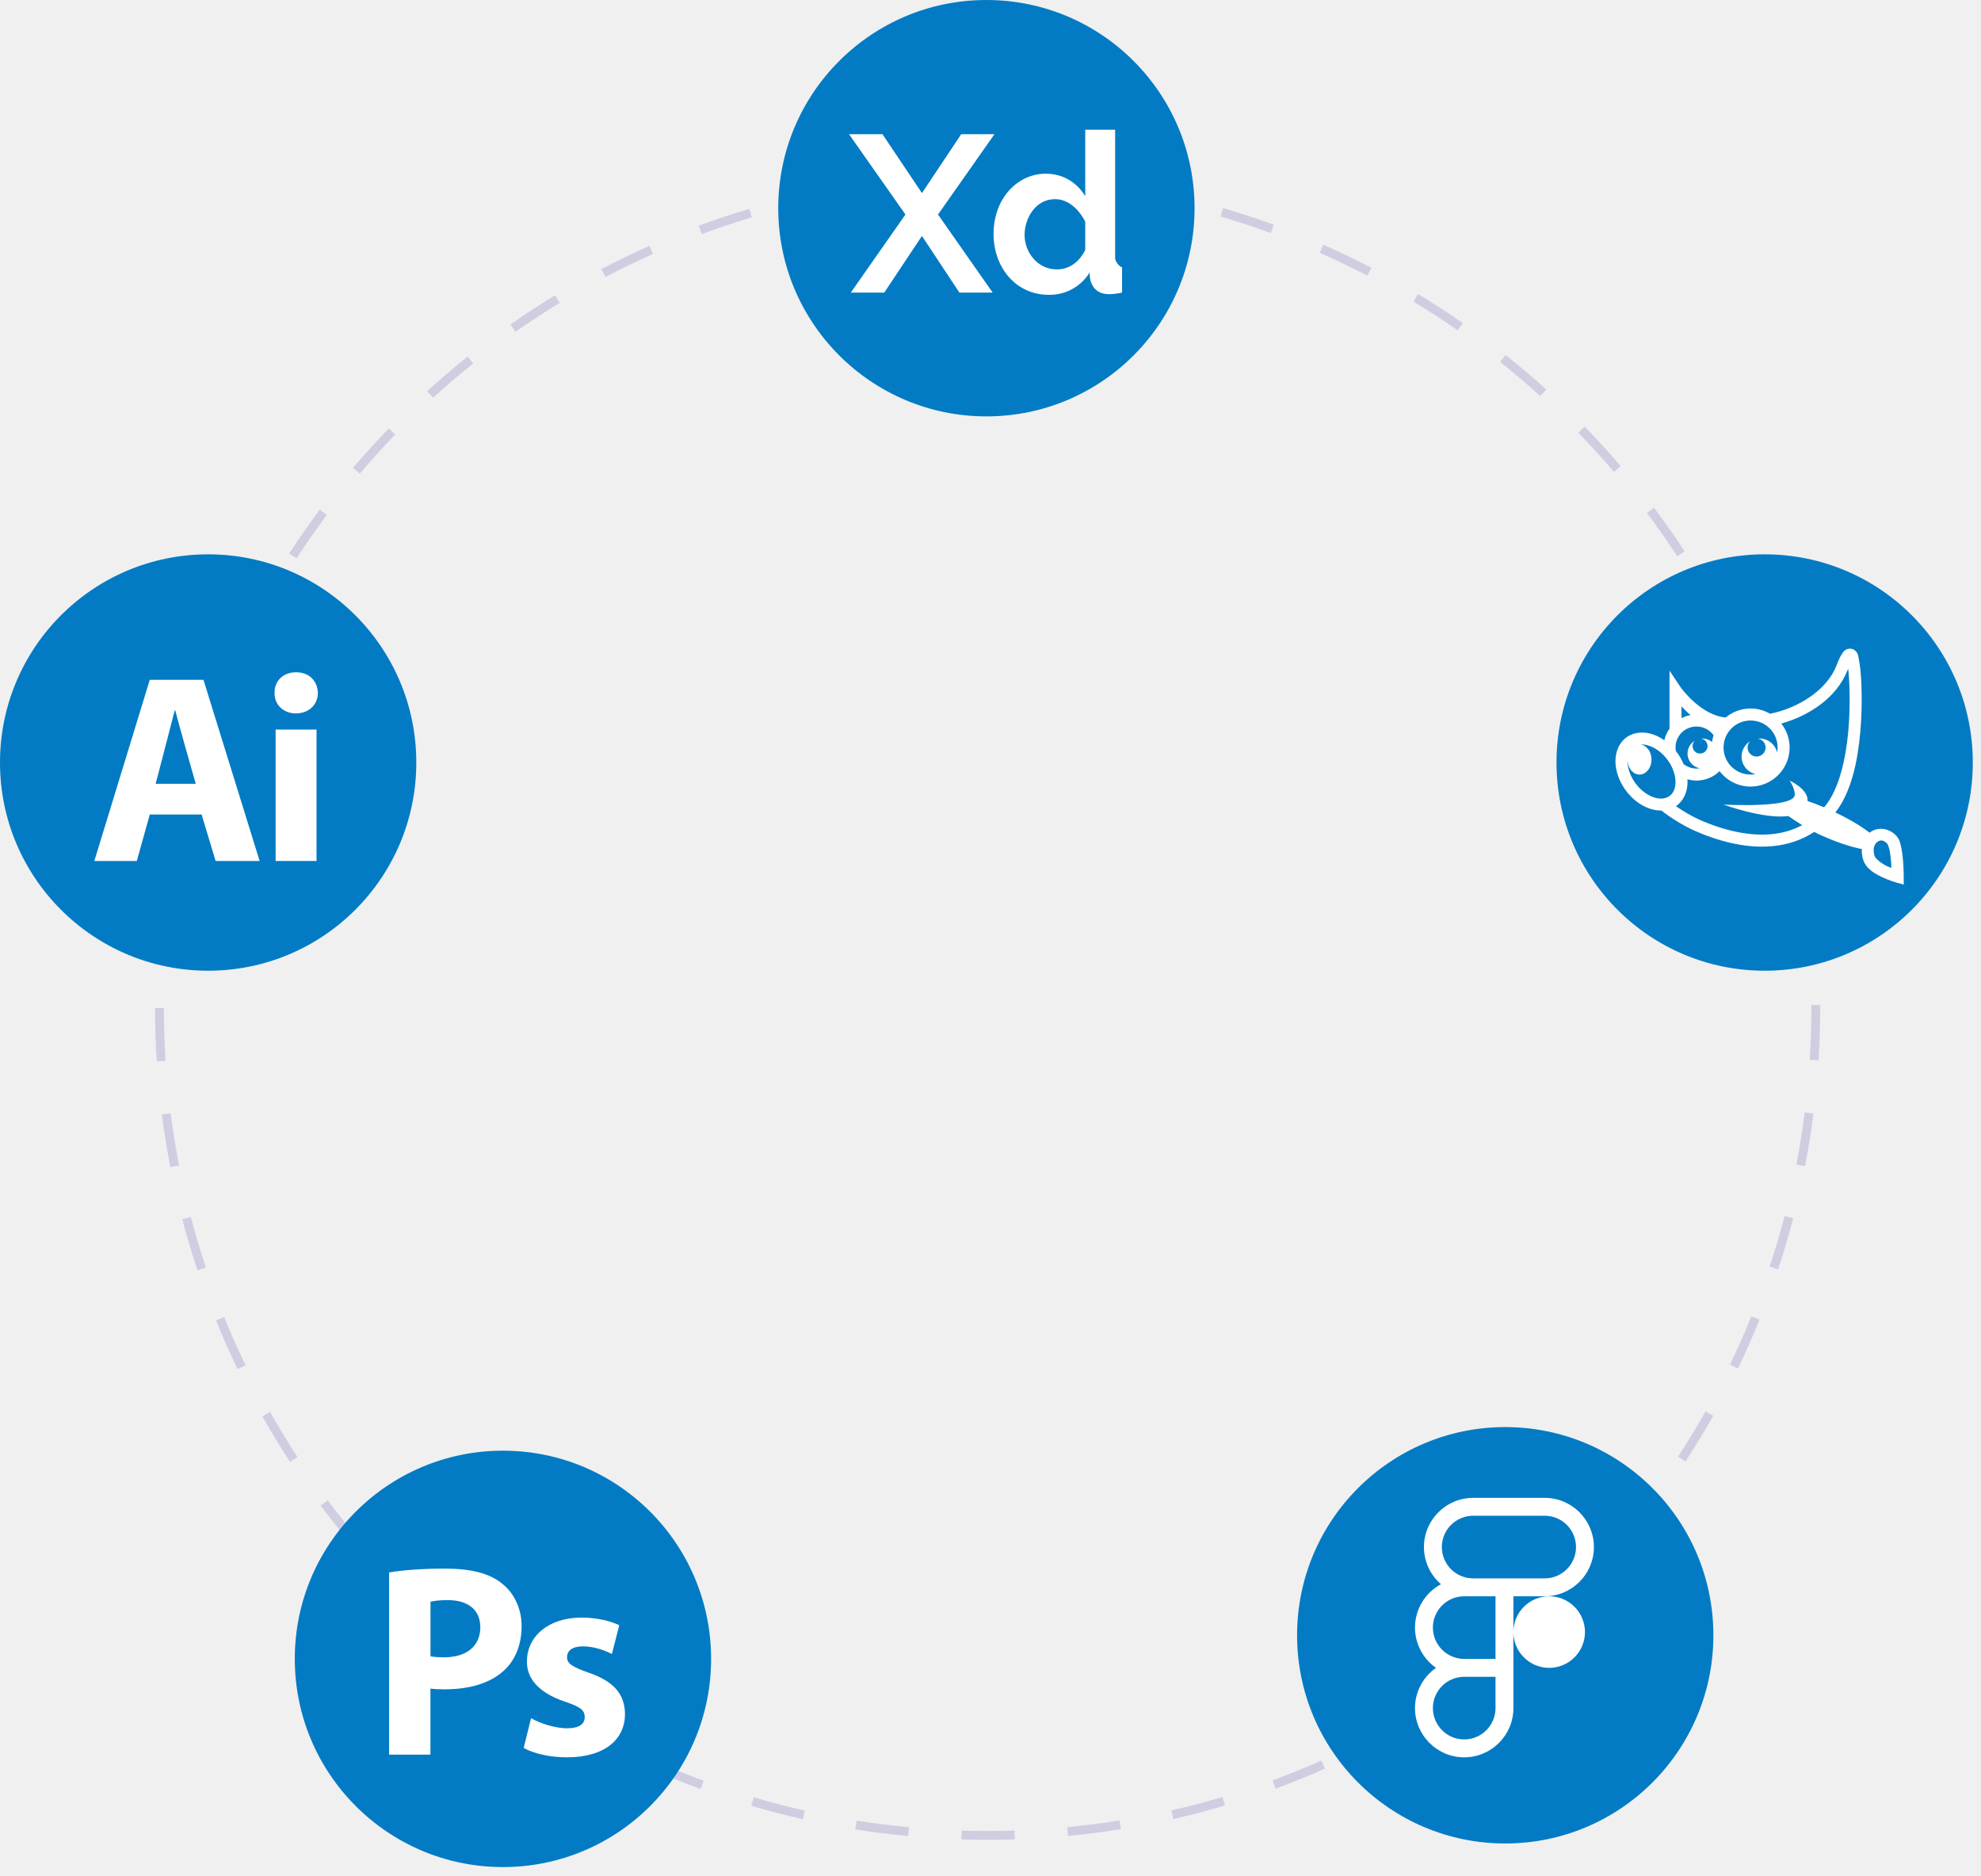
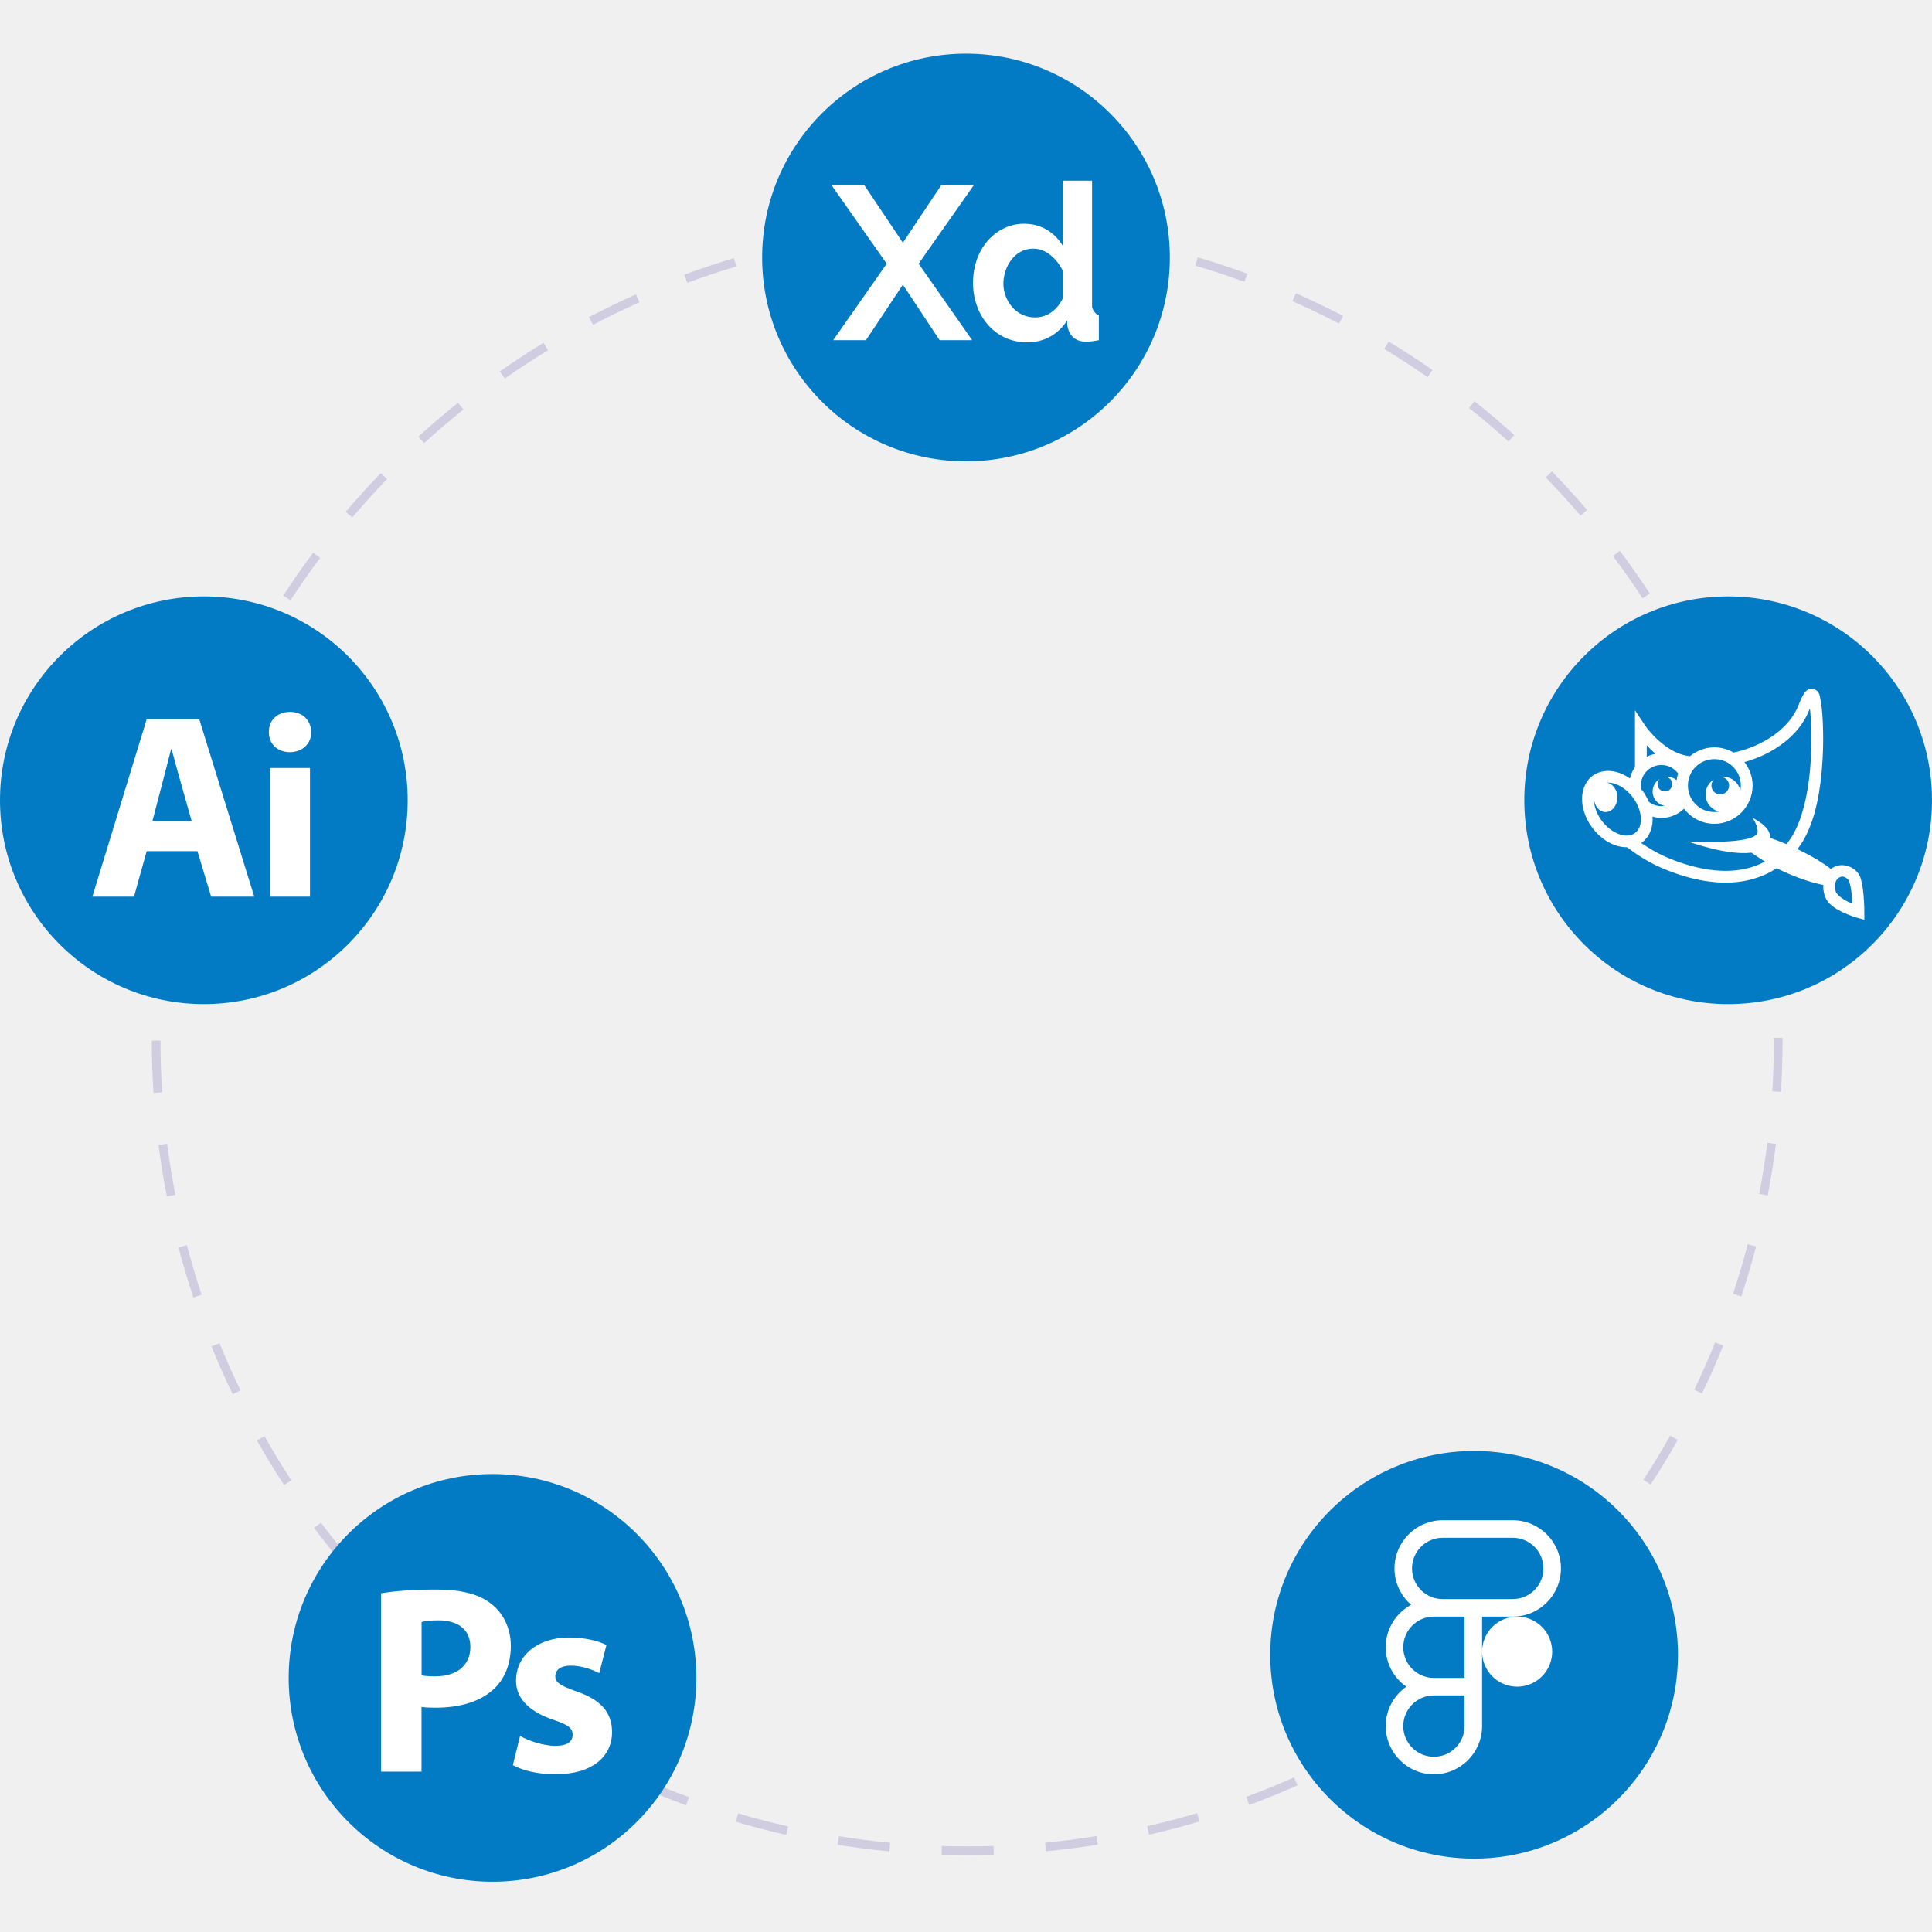
- <svg xmlns="http://www.w3.org/2000/svg" width="168" height="159" viewBox="0 0 168 159" fill="none">
-   <path d="M83.787 155.995C83.038 155.989 82.28 155.984 81.535 155.961L81.558 155.21C82.295 155.233 83.049 155.243 83.788 155.244C84.53 155.244 85.286 155.232 86.036 155.208L86.061 155.958C85.302 155.983 84.537 155.995 83.787 155.995ZM77.02 155.678C75.524 155.536 74.014 155.345 72.531 155.108L72.65 154.366C74.117 154.6 75.611 154.79 77.091 154.931L77.02 155.678ZM90.576 155.67L90.504 154.922C91.983 154.781 93.477 154.589 94.944 154.353L95.064 155.094C93.581 155.333 92.07 155.527 90.575 155.67H90.576ZM68.088 154.251C66.624 153.919 65.151 153.535 63.71 153.109L63.923 152.388C65.348 152.81 66.806 153.19 68.254 153.518L68.088 154.251ZM99.505 154.232L99.338 153.5C100.79 153.169 102.247 152.787 103.669 152.365L103.883 153.085C102.446 153.512 100.973 153.898 99.505 154.232H99.505ZM59.413 151.687C58.001 151.168 56.587 150.597 55.212 149.988L55.516 149.301C56.876 149.903 58.274 150.469 59.672 150.982L59.413 151.687ZM108.177 151.658L107.917 150.953C109.306 150.441 110.7 149.876 112.059 149.273L112.364 149.959C110.99 150.569 109.581 151.141 108.177 151.658H108.177ZM51.13 148.022C49.8 147.328 48.473 146.58 47.184 145.799L47.574 145.156C48.849 145.93 50.162 146.669 51.478 147.356L51.13 148.022ZM116.434 147.995L116.087 147.329C117.399 146.643 118.709 145.903 119.981 145.13L120.371 145.772C119.086 146.553 117.761 147.301 116.434 147.995H116.434ZM43.39 143.327C42.158 142.468 40.938 141.556 39.762 140.619L40.23 140.031C41.394 140.959 42.601 141.861 43.819 142.711L43.39 143.327ZM124.159 143.301L123.729 142.685C124.947 141.834 126.153 140.932 127.313 140.005L127.782 140.592C126.609 141.529 125.39 142.44 124.159 143.301ZM36.315 137.684C35.201 136.674 34.107 135.615 33.062 134.538L33.601 134.015C34.635 135.081 35.718 136.128 36.82 137.128L36.315 137.684ZM131.226 137.658L130.72 137.102C131.819 136.104 132.901 135.056 133.937 133.988L134.476 134.51C133.43 135.59 132.336 136.649 131.226 137.658ZM30.017 131.191C29.042 130.048 28.092 128.86 27.192 127.658L27.793 127.208C28.684 128.397 29.624 129.573 30.588 130.703L30.017 131.191ZM137.52 131.16L136.949 130.673C137.913 129.541 138.854 128.364 139.744 127.173L140.345 127.623C139.446 128.826 138.495 130.016 137.52 131.16V131.16ZM24.599 123.952C23.777 122.694 22.986 121.394 22.248 120.089L22.902 119.72C23.632 121.01 24.415 122.296 25.228 123.541L24.599 123.952ZM142.94 123.911L142.31 123.501C143.124 122.254 143.906 120.966 144.636 119.672L145.291 120.041C144.553 121.349 143.762 122.651 142.94 123.911ZM20.151 116.085C19.497 114.733 18.879 113.343 18.315 111.955L19.011 111.672C19.569 113.046 20.18 114.42 20.827 115.758L20.151 116.085ZM147.389 116.026L146.713 115.7C147.359 114.36 147.97 112.982 148.529 111.602L149.225 111.884C148.66 113.279 148.043 114.672 147.389 116.026ZM16.747 107.71C16.272 106.283 15.838 104.824 15.457 103.372L16.184 103.181C16.561 104.617 16.99 106.061 17.46 107.472L16.747 107.71ZM150.79 107.63L150.077 107.394C150.544 105.985 150.972 104.54 151.348 103.101L152.075 103.291C151.695 104.746 151.263 106.206 150.79 107.63ZM14.449 98.961C14.162 97.487 13.919 95.985 13.727 94.494L14.472 94.398C14.662 95.873 14.903 97.359 15.187 98.817L14.449 98.961ZM153.078 98.879L152.341 98.736C152.622 97.279 152.861 95.791 153.049 94.316L153.795 94.411C153.604 95.903 153.363 97.406 153.078 98.879V98.879ZM13.293 89.991C13.197 88.494 13.147 86.972 13.146 85.468L13.897 85.467C13.898 86.956 13.947 88.461 14.043 89.943L13.293 89.991ZM154.224 89.907L153.474 89.859C153.567 88.379 153.615 86.874 153.615 85.385L153.614 85.22H154.366L154.366 85.382C154.366 86.889 154.318 88.411 154.224 89.907ZM14.032 80.992L13.283 80.946C13.376 79.446 13.518 77.93 13.706 76.441L14.452 76.535C14.265 78.009 14.124 79.508 14.032 80.992ZM153.464 80.746C153.366 79.261 153.22 77.762 153.029 76.291L153.773 76.194C153.967 77.681 154.115 79.196 154.213 80.697L153.464 80.746ZM15.155 72.115L14.418 71.973C14.701 70.499 15.037 69.014 15.415 67.559L16.142 67.748C15.768 69.187 15.435 70.656 15.155 72.115ZM152.309 71.873C152.023 70.413 151.685 68.945 151.307 67.509L152.033 67.318C152.416 68.769 152.757 70.253 153.046 71.728L152.309 71.873ZM17.408 63.454L16.695 63.219C17.166 61.791 17.691 60.36 18.255 58.963L18.951 59.244C18.394 60.626 17.875 62.042 17.408 63.454ZM150.026 63.22C149.554 61.81 149.031 60.398 148.47 59.022L149.165 58.739C149.732 60.129 150.262 61.557 150.738 62.982L150.026 63.22ZM20.763 55.144L20.086 54.818C20.738 53.464 21.442 52.112 22.18 50.801L22.835 51.17C22.105 52.467 21.408 53.804 20.763 55.144ZM146.65 54.939C146.003 53.605 145.303 52.273 144.57 50.98L145.223 50.609C145.964 51.916 146.672 53.263 147.325 54.611L146.65 54.939ZM25.157 47.337L24.527 46.928C25.346 45.669 26.218 44.419 27.116 43.213L27.719 43.662C26.829 44.855 25.967 46.091 25.157 47.337ZM142.239 47.161C141.427 45.919 140.562 44.687 139.669 43.497L140.27 43.046C141.172 44.249 142.046 45.495 142.868 46.749L142.239 47.161ZM30.51 40.159L29.937 39.673C30.91 38.528 31.933 37.4 32.977 36.32L33.518 36.842C32.484 37.911 31.472 39.027 30.51 40.159ZM136.87 40.004C135.904 38.875 134.889 37.762 133.853 36.696L134.392 36.173C135.439 37.25 136.465 38.375 137.441 39.516L136.87 40.004ZM36.73 33.723L36.224 33.167C37.336 32.155 38.493 31.166 39.664 30.229L40.134 30.816C38.975 31.743 37.83 32.721 36.73 33.723ZM130.631 33.587C129.53 32.589 128.381 31.614 127.217 30.688L127.685 30.1C128.861 31.036 130.022 32.022 131.135 33.03L130.631 33.587ZM43.715 28.132L43.285 27.517C44.514 26.655 45.787 25.822 47.07 25.041L47.46 25.683C46.192 26.456 44.932 27.28 43.715 28.132ZM123.625 28.012C122.402 27.161 121.138 26.34 119.868 25.571L120.257 24.928C121.54 25.705 122.818 26.535 124.054 27.395L123.625 28.012ZM51.353 23.479L51.004 22.814C52.332 22.117 53.701 21.454 55.072 20.844L55.377 21.53C54.021 22.134 52.667 22.79 51.353 23.479ZM115.961 23.376C114.642 22.689 113.283 22.037 111.921 21.436L112.224 20.748C113.6 21.356 114.975 22.015 116.308 22.709L115.961 23.376ZM59.517 19.845L59.257 19.14C60.665 18.619 62.109 18.137 63.549 17.708L63.764 18.428C62.339 18.853 60.911 19.33 59.517 19.845H59.517ZM107.762 19.76C106.366 19.249 104.936 18.777 103.511 18.358L103.723 17.637C105.163 18.061 106.609 18.538 108.02 19.055L107.762 19.76ZM68.093 17.288L67.925 16.556C69.387 16.221 70.881 15.93 72.366 15.688L72.486 16.43C71.017 16.669 69.539 16.957 68.093 17.288ZM99.177 17.234C97.729 16.907 96.25 16.624 94.781 16.391L94.898 15.649C96.383 15.884 97.879 16.171 99.343 16.501L99.177 17.234ZM76.926 15.855L76.853 15.108C78.345 14.963 79.864 14.864 81.368 14.814L81.393 15.565C79.904 15.614 78.401 15.712 76.926 15.855ZM90.339 15.832C88.862 15.694 87.358 15.601 85.871 15.557L85.894 14.806C87.396 14.851 88.916 14.944 90.409 15.084L90.339 15.832Z" fill="#D0CDE1" />
-   <path d="M127.653 156.305C137.402 156.305 145.305 148.402 145.305 138.653C145.305 128.903 137.402 121 127.653 121C117.903 121 110 128.903 110 138.653C110 148.402 117.903 156.305 127.653 156.305Z" fill="#037BC4" />
-   <path d="M124.931 127C122.63 127 120.759 128.872 120.759 131.172C120.759 132.43 121.32 133.557 122.203 134.322C120.893 135.027 120 136.411 120 138C120 139.412 120.707 140.658 121.782 141.414C120.707 142.169 120 143.416 120 144.828C120 147.128 121.872 149 124.172 149C126.473 149 128.345 147.128 128.345 144.828V140.655V135.345H131C133.301 135.345 135.172 133.473 135.172 131.172C135.172 128.872 133.301 127 131 127H124.931ZM124.931 128.517H131C132.464 128.517 133.655 129.708 133.655 131.172C133.655 132.637 132.464 133.828 131 133.828H128.345H124.931C123.467 133.828 122.276 132.637 122.276 131.172C122.276 129.708 123.467 128.517 124.931 128.517ZM124.172 135.345H124.931H126.828V140.655H124.172C122.708 140.655 121.517 139.464 121.517 138C121.517 136.536 122.708 135.345 124.172 135.345ZM131.379 135.345C130.575 135.345 129.803 135.665 129.234 136.234C128.665 136.803 128.345 137.575 128.345 138.379C128.345 139.184 128.665 139.956 129.234 140.525C129.803 141.094 130.575 141.414 131.379 141.414C132.184 141.414 132.956 141.094 133.525 140.525C134.094 139.956 134.414 139.184 134.414 138.379C134.414 137.575 134.094 136.803 133.525 136.234C132.956 135.665 132.184 135.345 131.379 135.345ZM124.172 142.172H126.828V144.828C126.828 146.292 125.637 147.483 124.172 147.483C122.708 147.483 121.517 146.292 121.517 144.828C121.517 143.363 122.708 142.172 124.172 142.172Z" fill="white" />
-   <path d="M42.653 158.305C52.402 158.305 60.305 150.402 60.305 140.653C60.305 130.903 52.402 123 42.653 123C32.903 123 25 130.903 25 140.653C25 150.402 32.903 158.305 42.653 158.305Z" fill="#037BC4" />
-   <path d="M48.079 146.538C47.03 146.538 45.689 146.071 45.038 145.68L44.41 148.207C45.268 148.675 46.593 149 48.079 149C51.326 149 53.003 147.445 53.003 145.325C52.978 143.656 52.074 142.56 49.913 141.822C48.524 141.33 48.087 141.052 48.087 140.519C48.087 139.94 48.571 139.59 49.429 139.59C50.405 139.59 51.374 139.964 51.891 140.243L52.517 137.803C51.819 137.454 50.636 137.153 49.309 137.153C46.5 137.153 44.688 138.757 44.688 140.869C44.664 142.219 45.569 143.497 47.921 144.284C49.238 144.729 49.587 145.006 49.587 145.585C49.587 146.166 49.142 146.538 48.079 146.538Z" fill="white" />
-   <path d="M36.503 143.172C36.828 143.219 37.249 143.235 37.708 143.235C39.798 143.235 41.591 142.727 42.79 141.593C43.727 140.71 44.235 139.407 44.235 137.877C44.235 136.344 43.568 135.041 42.56 134.254C41.519 133.413 39.964 133 37.779 133C35.62 133 34.088 133.142 33 133.325V148.77H36.502V143.172H36.503ZM36.509 135.811C36.757 135.74 37.249 135.669 37.962 135.669C39.733 135.669 40.727 136.525 40.735 137.962C40.735 139.568 39.566 140.519 37.686 140.519C37.177 140.519 36.812 140.497 36.509 140.432V135.811Z" fill="white" />
-   <path d="M149.653 82.305C159.402 82.305 167.305 74.402 167.305 64.653C167.305 54.903 159.402 47 149.653 47C139.903 47 132 54.903 132 64.653C132 74.402 139.903 82.305 149.653 82.305Z" fill="#037BC4" />
-   <path d="M156.934 55.003C156.811 54.993 156.687 55.011 156.6 55.054C156.423 55.144 156.337 55.255 156.252 55.377C156.081 55.619 155.931 55.944 155.738 56.439C154.933 58.504 152.545 60.02 150.114 60.521C149.627 60.237 149.062 60.072 148.459 60.072C147.66 60.072 146.925 60.358 146.352 60.834C144.206 60.658 142.517 58.261 142.517 58.261L141.584 56.861V61.781C141.377 62.073 141.226 62.407 141.144 62.767C140.862 62.572 140.569 62.407 140.267 62.298C139.885 62.158 139.485 62.091 139.097 62.115C138.707 62.139 138.333 62.252 137.999 62.473C137.335 62.916 137.012 63.686 137 64.488C136.988 65.29 137.267 66.153 137.812 66.929C138.359 67.705 139.081 68.264 139.845 68.54C140.189 68.666 140.547 68.728 140.898 68.724C141.592 69.265 142.676 69.981 143.762 70.456C146.056 71.459 148.3 71.938 150.339 71.743C151.614 71.62 152.808 71.224 153.858 70.536C154.024 70.623 154.189 70.709 154.354 70.782C155.701 71.399 156.954 71.809 157.895 71.99C157.879 72.271 157.909 72.571 158.002 72.877C158.247 73.671 158.991 74.073 159.61 74.369C160.23 74.666 160.801 74.823 160.801 74.823L161.446 75V74.332C161.446 74.332 161.448 73.669 161.384 72.931C161.352 72.561 161.307 72.171 161.229 71.819C161.152 71.467 161.084 71.153 160.819 70.868C160.505 70.526 160.109 70.335 159.713 70.287C159.317 70.237 158.923 70.331 158.613 70.558C158.591 70.572 158.575 70.591 158.557 70.607C157.871 70.068 156.846 69.458 155.651 68.887C157.008 67.158 157.541 64.526 157.76 62.105C157.98 59.642 157.855 57.42 157.744 56.558C157.708 56.298 157.674 56.039 157.622 55.806C157.571 55.574 157.585 55.355 157.26 55.11C157.179 55.048 157.057 55.013 156.934 55.003ZM156.735 56.71C156.829 57.444 156.958 59.652 156.745 62.013C156.53 64.385 155.945 66.923 154.791 68.336C154.758 68.375 154.722 68.409 154.69 68.449C154.203 68.244 153.731 68.065 153.289 67.916C153.379 66.917 151.77 66.183 151.77 66.183C151.77 66.183 152.209 66.79 152.209 67.377C152.209 68.554 146.167 68.22 146.167 68.22C146.167 68.22 149.559 69.466 151.662 69.191C152.012 69.434 152.41 69.698 152.838 69.961C152.052 70.385 151.185 70.637 150.242 70.727C148.431 70.902 146.349 70.476 144.17 69.523C143.47 69.217 142.726 68.765 142.125 68.355C142.782 67.91 143.1 67.146 143.112 66.35C143.114 66.257 143.11 66.163 143.104 66.07C143.35 66.139 143.607 66.183 143.876 66.183C144.634 66.183 145.324 65.877 145.831 65.383C146.436 66.177 147.389 66.692 148.459 66.692C150.282 66.692 151.77 65.204 151.77 63.382C151.77 62.616 151.503 61.912 151.063 61.349C153.5 60.666 155.794 59.103 156.687 56.809C156.707 56.755 156.713 56.759 156.735 56.71ZM142.602 59.889C142.821 60.131 143.076 60.386 143.364 60.629C143.094 60.68 142.839 60.77 142.602 60.891V59.889ZM148.459 61.09C149.73 61.09 150.751 62.111 150.751 63.382C150.751 63.525 150.735 63.664 150.709 63.802C150.552 63.123 149.947 62.618 149.223 62.618C149.179 62.618 149.14 62.628 149.096 62.632C149.458 62.692 149.732 63.004 149.732 63.382C149.732 63.804 149.39 64.146 148.969 64.146C148.547 64.146 148.205 63.804 148.205 63.382C148.205 63.175 148.288 62.988 148.421 62.851C147.988 63.119 147.695 63.597 147.695 64.146C147.695 64.87 148.201 65.475 148.879 65.632C148.742 65.658 148.602 65.674 148.459 65.674C147.188 65.674 146.167 64.653 146.167 63.382C146.167 62.111 147.188 61.09 148.459 61.09ZM143.876 61.599C144.474 61.599 144.998 61.892 145.322 62.34C145.26 62.523 145.215 62.714 145.187 62.91C144.968 62.73 144.691 62.618 144.385 62.618C144.349 62.618 144.315 62.626 144.28 62.628C144.58 62.68 144.809 62.94 144.809 63.255C144.809 63.607 144.524 63.891 144.172 63.891C143.822 63.891 143.536 63.607 143.536 63.255C143.536 63.082 143.605 62.926 143.717 62.811C143.354 63.036 143.112 63.434 143.112 63.891C143.112 64.514 143.559 65.031 144.152 65.141C144.061 65.154 143.969 65.165 143.876 65.165C143.486 65.165 143.13 65.041 142.835 64.83L142.827 64.824L142.823 64.82H142.821C142.813 64.814 142.805 64.806 142.793 64.798C142.786 64.793 142.784 64.793 142.776 64.787C142.648 64.488 142.499 64.192 142.3 63.909C142.246 63.834 142.185 63.772 142.129 63.7C142.111 63.597 142.093 63.491 142.093 63.382C142.093 62.391 142.885 61.599 143.876 61.599ZM139.169 63.127C139.398 63.115 139.65 63.155 139.921 63.255C140.46 63.45 141.033 63.879 141.467 64.496C141.9 65.111 142.101 65.783 142.093 66.334C142.085 66.887 141.89 67.289 141.546 67.518C141.204 67.747 140.73 67.781 140.191 67.584C139.652 67.389 139.079 66.959 138.646 66.342C138.212 65.728 138.011 65.055 138.019 64.504C138.019 64.494 138.021 64.486 138.023 64.478C138.055 65.149 138.5 65.674 139.038 65.674C139.6 65.674 140.056 65.103 140.056 64.4C140.056 63.746 139.66 63.199 139.141 63.133C139.151 63.133 139.159 63.129 139.169 63.127ZM159.596 71.262C159.737 71.28 159.894 71.367 160.073 71.56C160.057 71.544 160.173 71.753 160.234 72.034C160.296 72.316 160.34 72.674 160.37 73.017C160.396 73.313 160.386 73.355 160.396 73.584C160.242 73.524 160.228 73.536 160.051 73.45C159.524 73.2 159.045 72.8 158.977 72.579C158.778 71.94 158.981 71.55 159.212 71.381C159.327 71.298 159.455 71.246 159.596 71.262Z" fill="white" />
-   <path d="M83.653 35.305C93.402 35.305 101.305 27.402 101.305 17.653C101.305 7.903 93.402 0 83.653 0C73.903 0 66 7.903 66 17.653C66 27.402 73.903 35.305 83.653 35.305Z" fill="#037BC4" />
-   <path d="M84.335 11.378H81.516L78.186 16.373L74.838 11.378H72L76.787 18.189L72.151 24.811H74.989L78.186 20.005L81.365 24.811H84.184L79.549 18.189L84.335 11.378Z" fill="white" />
-   <path d="M94.57 21.897V11H92.034V16.638C91.706 16.07 90.677 14.727 88.686 14.727C86.335 14.727 84.259 16.77 84.259 19.854C84.259 22.574 86.059 25 88.97 25C90.956 25 92.047 23.72 92.413 23.089C92.413 23.089 92.247 24.943 94.078 24.943C94.355 24.943 94.714 24.899 95.156 24.811V22.654C94.941 22.642 94.57 22.162 94.57 21.897ZM92.034 21.178C91.946 21.418 91.222 22.843 89.632 22.843C87.951 22.843 86.889 21.355 86.889 19.911C86.889 18.596 87.754 16.884 89.481 16.884C91.025 16.884 91.933 18.536 92.034 18.814V21.178Z" fill="white" />
-   <path d="M17.653 82.305C27.402 82.305 35.305 74.402 35.305 64.653C35.305 54.903 27.402 47 17.653 47C7.903 47 0 54.903 0 64.653C0 74.402 7.903 82.305 17.653 82.305Z" fill="#037BC4" />
-   <path d="M12.703 69.06H17.099L18.286 73H22.018L17.255 57.638H12.703L8 73H11.602L12.703 69.06ZM14.817 60.233H14.861C15.087 61.152 16.6 66.456 16.6 66.456H13.199C13.199 66.456 14.588 61.152 14.817 60.233Z" fill="white" />
-   <path d="M26.844 61.859H23.374V73H26.844V61.859Z" fill="white" />
-   <path d="M25.087 60.488C26.232 60.488 26.957 59.709 26.957 58.756C26.93 57.752 26.232 57 25.113 57C23.995 57 23.261 57.752 23.286 58.756C23.261 59.709 23.995 60.488 25.087 60.488Z" fill="white" />
+ <svg xmlns="http://www.w3.org/2000/svg" width="180" height="180" viewBox="0 0 180 180" fill="none">
+   <path d="M90.145 172.832C89.338 172.826 88.523 172.82 87.722 172.795L87.746 171.988C88.539 172.012 89.35 172.023 90.145 172.024C90.943 172.024 91.757 172.011 92.564 171.985L92.59 172.792C91.774 172.819 90.952 172.832 90.145 172.832ZM82.863 172.491C81.255 172.338 79.63 172.132 78.034 171.877L78.162 171.08C79.74 171.331 81.348 171.536 82.94 171.686L82.863 172.491ZM97.448 172.482L97.371 171.678C98.962 171.525 100.569 171.319 102.148 171.065L102.276 171.863C100.681 172.12 99.056 172.328 97.448 172.482H97.448ZM73.254 170.955C71.679 170.598 70.094 170.185 68.543 169.726L68.772 168.951C70.306 169.405 71.874 169.814 73.433 170.167L73.254 170.955ZM107.055 170.935L106.876 170.147C108.438 169.791 110.005 169.38 111.535 168.926L111.765 169.701C110.219 170.16 108.634 170.575 107.055 170.935H107.055ZM63.921 168.197C62.401 167.638 60.88 167.024 59.401 166.369L59.728 165.63C61.191 166.277 62.696 166.886 64.2 167.438L63.921 168.197ZM116.385 168.165L116.105 167.407C117.6 166.856 119.099 166.248 120.562 165.599L120.89 166.338C119.411 166.994 117.896 167.609 116.385 168.165H116.385ZM55.009 164.254C53.579 163.507 52.15 162.702 50.764 161.862L51.183 161.17C52.555 162.003 53.968 162.799 55.383 163.537L55.009 164.254ZM125.269 164.224L124.895 163.508C126.307 162.77 127.717 161.974 129.085 161.142L129.505 161.833C128.121 162.673 126.696 163.478 125.269 164.224H125.269ZM46.681 159.203C45.357 158.278 44.044 157.298 42.778 156.289L43.282 155.657C44.534 156.655 45.833 157.625 47.144 158.54L46.681 159.203ZM133.58 159.174L133.117 158.512C134.427 157.596 135.725 156.626 136.973 155.629L137.478 156.26C136.216 157.268 134.904 158.248 133.58 159.174V159.174ZM39.07 153.132C37.872 152.044 36.694 150.905 35.57 149.746L36.151 149.184C37.263 150.33 38.428 151.457 39.613 152.533L39.07 153.132ZM141.183 153.104L140.639 152.505C141.821 151.432 142.985 150.304 144.099 149.154L144.679 149.716C143.554 150.878 142.377 152.018 141.183 153.104V153.104ZM32.294 146.146C31.246 144.916 30.223 143.637 29.255 142.344L29.902 141.86C30.86 143.139 31.871 144.405 32.909 145.621L32.294 146.146ZM147.955 146.112L147.34 145.588C148.377 144.371 149.389 143.104 150.347 141.823L150.994 142.307C150.026 143.601 149.004 144.882 147.955 146.112V146.112ZM26.465 138.357C25.581 137.003 24.73 135.605 23.936 134.202L24.64 133.804C25.425 135.192 26.267 136.576 27.142 137.915L26.465 138.357ZM153.785 138.313L153.108 137.872C153.983 136.53 154.825 135.144 155.611 133.753L156.315 134.149C155.521 135.557 154.67 136.958 153.785 138.313V138.313ZM21.679 129.893C20.976 128.439 20.312 126.944 19.705 125.45L20.453 125.146C21.054 126.623 21.711 128.102 22.407 129.541L21.679 129.893ZM158.572 129.83L157.845 129.479C158.54 128.038 159.197 126.555 159.799 125.07L160.548 125.373C159.94 126.874 159.275 128.374 158.572 129.83V129.83ZM18.018 120.883C17.506 119.348 17.039 117.778 16.629 116.216L17.411 116.011C17.817 117.556 18.279 119.109 18.784 120.627L18.018 120.883ZM162.232 120.797L161.464 120.543C161.967 119.027 162.428 117.473 162.832 115.925L163.614 116.129C163.205 117.694 162.74 119.265 162.232 120.797V120.797ZM15.545 111.47C15.236 109.885 14.975 108.268 14.769 106.665L15.57 106.561C15.774 108.148 16.033 109.747 16.338 111.316L15.545 111.47ZM164.693 111.381L163.9 111.228C164.203 109.66 164.46 108.06 164.662 106.472L165.464 106.575C165.259 108.179 164.999 109.797 164.693 111.381V111.381ZM14.301 101.819C14.198 100.209 14.144 98.571 14.143 96.953L14.951 96.952C14.953 98.554 15.005 100.174 15.108 101.767L14.301 101.819ZM165.926 101.729L165.119 101.678C165.22 100.086 165.27 98.466 165.27 96.864L165.27 96.687H166.078L166.079 96.861C166.079 98.483 166.027 100.119 165.926 101.729ZM15.097 92.138L14.29 92.088C14.39 90.474 14.544 88.844 14.746 87.242L15.548 87.343C15.348 88.928 15.196 90.541 15.097 92.138ZM165.108 91.873C165.003 90.275 164.845 88.663 164.64 87.079L165.441 86.975C165.649 88.575 165.808 90.205 165.914 91.82L165.108 91.873ZM16.305 82.587L15.511 82.434C15.816 80.848 16.177 79.25 16.584 77.686L17.366 77.889C16.963 79.437 16.606 81.017 16.305 82.587ZM163.865 82.326C163.557 80.756 163.194 79.177 162.787 77.632L163.568 77.426C163.98 78.987 164.347 80.584 164.658 82.171L163.865 82.326ZM18.729 73.269L17.961 73.016C18.468 71.48 19.033 69.94 19.64 68.437L20.389 68.74C19.789 70.226 19.23 71.75 18.729 73.269ZM161.409 73.017C160.902 71.5 160.339 69.981 159.735 68.501L160.483 68.196C161.093 69.692 161.663 71.228 162.175 72.761L161.409 73.017ZM22.338 64.328L21.61 63.978C22.311 62.52 23.069 61.066 23.863 59.656L24.567 60.052C23.782 61.448 23.032 62.886 22.338 64.328ZM157.777 64.108C157.081 62.673 156.328 61.239 155.539 59.848L156.242 59.449C157.04 60.856 157.8 62.304 158.504 63.755L157.777 64.108ZM27.065 55.929L26.388 55.489C27.269 54.134 28.206 52.789 29.174 51.492L29.822 51.975C28.865 53.258 27.937 54.589 27.065 55.929ZM153.032 55.739C152.157 54.404 151.227 53.077 150.267 51.798L150.913 51.313C151.884 52.606 152.824 53.947 153.708 55.296L153.032 55.739ZM32.824 48.206L32.209 47.683C33.255 46.452 34.356 45.238 35.479 44.076L36.06 44.637C34.949 45.787 33.86 46.988 32.824 48.206ZM147.255 48.04C146.216 46.825 145.124 45.628 144.009 44.481L144.589 43.918C145.715 45.077 146.819 46.287 147.869 47.515L147.255 48.04ZM39.517 41.282L38.972 40.684C40.168 39.595 41.414 38.531 42.674 37.523L43.179 38.154C41.932 39.151 40.7 40.204 39.517 41.282V41.282ZM140.543 41.135C139.358 40.062 138.122 39.013 136.87 38.017L137.373 37.384C138.639 38.391 139.888 39.452 141.085 40.536L140.543 41.135ZM47.032 35.266L46.569 34.605C47.891 33.678 49.261 32.782 50.641 31.941L51.061 32.631C49.696 33.463 48.34 34.35 47.032 35.266ZM133.005 35.138C131.689 34.222 130.329 33.338 128.963 32.511L129.381 31.82C130.762 32.656 132.137 33.549 133.466 34.474L133.005 35.138ZM55.249 30.261L54.874 29.545C56.302 28.795 57.775 28.082 59.25 27.425L59.579 28.164C58.119 28.814 56.663 29.519 55.249 30.261ZM124.76 30.15C123.34 29.411 121.878 28.709 120.413 28.062L120.739 27.323C122.22 27.976 123.698 28.686 125.133 29.433L124.76 30.15ZM64.033 26.351L63.753 25.593C65.268 25.032 66.822 24.514 68.371 24.052L68.602 24.826C67.069 25.283 65.532 25.796 64.033 26.351H64.033ZM115.939 26.259C114.437 25.71 112.898 25.202 111.364 24.751L111.593 23.976C113.142 24.432 114.698 24.945 116.216 25.5L115.939 26.259ZM73.259 23.6L73.079 22.813C74.651 22.452 76.259 22.138 77.857 21.879L77.986 22.677C76.405 22.933 74.815 23.244 73.259 23.6ZM106.702 23.541C105.144 23.19 103.553 22.885 101.972 22.635L102.099 21.836C103.696 22.09 105.305 22.398 106.88 22.753L106.702 23.541ZM82.763 22.058L82.684 21.254C84.289 21.098 85.923 20.992 87.542 20.938L87.569 21.746C85.967 21.799 84.35 21.904 82.763 22.058V22.058ZM97.194 22.033C95.604 21.885 93.986 21.785 92.387 21.738L92.411 20.93C94.027 20.978 95.662 21.078 97.269 21.229L97.194 22.033Z" fill="#D0CDE1" />
+   <path d="M137.339 173.165C147.828 173.165 156.331 164.662 156.331 154.173C156.331 143.684 147.828 135.181 137.339 135.181C126.85 135.181 118.347 143.684 118.347 154.173C118.347 164.662 126.85 173.165 137.339 173.165Z" fill="#037BC4" />
+   <path d="M134.411 141.637C131.935 141.637 129.922 143.65 129.922 146.126C129.922 147.479 130.526 148.691 131.476 149.515C130.066 150.273 129.105 151.762 129.105 153.471C129.105 154.99 129.866 156.331 131.023 157.144C129.866 157.957 129.105 159.298 129.105 160.817C129.105 163.292 131.119 165.306 133.594 165.306C136.07 165.306 138.083 163.292 138.083 160.817V156.328V150.615H140.94C143.416 150.615 145.429 148.601 145.429 146.126C145.429 143.65 143.416 141.637 140.94 141.637H134.411ZM134.411 143.269H140.94C142.515 143.269 143.797 144.55 143.797 146.126C143.797 147.701 142.515 148.982 140.94 148.982H138.083H134.411C132.835 148.982 131.554 147.701 131.554 146.126C131.554 144.55 132.835 143.269 134.411 143.269ZM133.594 150.615H134.411H136.451V156.328H133.594C132.019 156.328 130.738 155.046 130.738 153.471C130.738 151.896 132.019 150.615 133.594 150.615ZM141.348 150.615C140.482 150.615 139.652 150.959 139.04 151.571C138.427 152.183 138.083 153.013 138.083 153.879C138.083 154.745 138.427 155.576 139.04 156.188C139.652 156.8 140.482 157.144 141.348 157.144C142.214 157.144 143.044 156.8 143.657 156.188C144.269 155.576 144.613 154.745 144.613 153.879C144.613 153.013 144.269 152.183 143.657 151.571C143.044 150.959 142.214 150.615 141.348 150.615V150.615ZM133.594 157.96H136.451V160.817C136.451 162.392 135.17 163.673 133.594 163.673C132.019 163.673 130.738 162.392 130.738 160.817C130.738 159.242 132.019 157.96 133.594 157.96Z" fill="white" />
+   <path d="M45.889 175.317C56.377 175.317 64.88 166.814 64.88 156.325C64.88 145.836 56.377 137.333 45.889 137.333C35.4 137.333 26.896 145.836 26.896 156.325C26.896 166.814 35.4 175.317 45.889 175.317Z" fill="#037BC4" />
+   <path d="M51.728 162.657C50.599 162.657 49.156 162.154 48.456 161.734L47.78 164.453C48.703 164.956 50.129 165.306 51.728 165.306C55.221 165.306 57.025 163.633 57.025 161.352C56.998 159.556 56.025 158.377 53.7 157.584C52.207 157.054 51.736 156.755 51.736 156.182C51.736 155.558 52.257 155.182 53.18 155.182C54.23 155.182 55.273 155.585 55.828 155.884L56.502 153.26C55.752 152.884 54.479 152.56 53.051 152.56C50.028 152.56 48.08 154.285 48.08 156.558C48.053 158.01 49.027 159.386 51.557 160.232C52.974 160.711 53.35 161.008 53.35 161.632C53.35 162.257 52.871 162.657 51.728 162.657Z" fill="white" />
+   <path d="M39.272 159.036C39.622 159.086 40.075 159.103 40.569 159.103C42.817 159.103 44.746 158.557 46.037 157.336C47.045 156.387 47.592 154.985 47.592 153.339C47.592 151.689 46.874 150.288 45.789 149.441C44.67 148.536 42.997 148.092 40.646 148.092C38.323 148.092 36.674 148.245 35.504 148.442V165.059H39.272V159.036H39.272ZM39.279 151.117C39.546 151.04 40.075 150.963 40.843 150.963C42.747 150.963 43.817 151.884 43.825 153.43C43.825 155.158 42.568 156.182 40.545 156.182C39.998 156.182 39.605 156.158 39.279 156.088V151.117V151.117Z" fill="white" />
+   <path d="M161.008 93.55C171.497 93.55 180 85.047 180 74.558C180 64.069 171.497 55.566 161.008 55.566C150.519 55.566 142.016 64.069 142.016 74.558C142.016 85.047 150.519 93.55 161.008 93.55Z" fill="#037BC4" />
+   <path d="M168.842 64.176C168.709 64.165 168.577 64.185 168.483 64.232C168.292 64.328 168.2 64.448 168.108 64.579C167.924 64.84 167.763 65.189 167.556 65.722C166.689 67.943 164.121 69.574 161.505 70.114C160.981 69.808 160.373 69.63 159.724 69.63C158.864 69.63 158.074 69.938 157.458 70.45C155.148 70.261 153.331 67.682 153.331 67.682L152.327 66.175V71.468C152.105 71.783 151.942 72.143 151.854 72.53C151.55 72.32 151.236 72.143 150.91 72.025C150.499 71.875 150.069 71.802 149.652 71.828C149.232 71.854 148.83 71.976 148.47 72.213C147.755 72.691 147.409 73.519 147.396 74.381C147.383 75.244 147.683 76.173 148.269 77.008C148.858 77.842 149.635 78.444 150.457 78.741C150.827 78.876 151.212 78.942 151.589 78.938C152.336 79.52 153.502 80.291 154.671 80.802C157.139 81.881 159.553 82.397 161.747 82.187C163.119 82.055 164.403 81.629 165.533 80.888C165.711 80.982 165.888 81.074 166.066 81.153C167.515 81.817 168.864 82.258 169.876 82.453C169.859 82.754 169.891 83.078 169.991 83.407C170.255 84.261 171.055 84.694 171.721 85.012C172.389 85.331 173.003 85.5 173.003 85.5L173.696 85.691V84.972C173.696 84.972 173.699 84.259 173.63 83.465C173.596 83.067 173.547 82.647 173.463 82.269C173.38 81.89 173.307 81.552 173.022 81.245C172.684 80.877 172.258 80.672 171.832 80.62C171.406 80.567 170.982 80.668 170.649 80.912C170.625 80.927 170.608 80.948 170.589 80.965C169.85 80.385 168.748 79.728 167.462 79.114C168.921 77.254 169.495 74.422 169.73 71.817C169.968 69.168 169.833 66.777 169.713 65.85C169.675 65.57 169.638 65.291 169.583 65.041C169.527 64.79 169.542 64.555 169.193 64.292C169.105 64.225 168.975 64.187 168.842 64.176ZM168.628 66.013C168.729 66.802 168.868 69.178 168.639 71.719C168.408 74.27 167.778 77.001 166.537 78.521C166.501 78.564 166.462 78.6 166.428 78.643C165.903 78.422 165.396 78.23 164.921 78.069C165.017 76.995 163.286 76.205 163.286 76.205C163.286 76.205 163.759 76.858 163.759 77.489C163.759 78.756 157.259 78.397 157.259 78.397C157.259 78.397 160.908 79.737 163.17 79.441C163.547 79.702 163.975 79.987 164.435 80.269C163.59 80.725 162.657 80.997 161.642 81.094C159.694 81.282 157.453 80.824 155.11 79.799C154.356 79.469 153.556 78.983 152.909 78.542C153.616 78.063 153.958 77.241 153.971 76.385C153.973 76.284 153.969 76.183 153.962 76.083C154.228 76.158 154.504 76.205 154.793 76.205C155.608 76.205 156.351 75.875 156.897 75.344C157.548 76.198 158.573 76.753 159.724 76.753C161.685 76.753 163.286 75.152 163.286 73.191C163.286 72.367 162.999 71.61 162.526 71.004C165.148 70.27 167.616 68.588 168.577 66.12C168.598 66.062 168.605 66.066 168.628 66.013ZM153.423 69.433C153.659 69.694 153.932 69.968 154.243 70.229C153.952 70.285 153.678 70.381 153.423 70.512V69.433ZM159.724 70.726C161.092 70.726 162.19 71.824 162.19 73.191C162.19 73.345 162.173 73.495 162.145 73.643C161.976 72.913 161.325 72.369 160.546 72.369C160.499 72.369 160.456 72.38 160.409 72.384C160.799 72.449 161.094 72.785 161.094 73.191C161.094 73.645 160.726 74.013 160.272 74.013C159.818 74.013 159.45 73.645 159.45 73.191C159.45 72.969 159.54 72.767 159.684 72.62C159.217 72.909 158.902 73.422 158.902 74.013C158.902 74.792 159.446 75.443 160.176 75.612C160.028 75.64 159.878 75.657 159.724 75.657C158.357 75.657 157.259 74.559 157.259 73.191C157.259 71.824 158.357 70.726 159.724 70.726ZM154.793 71.274C155.437 71.274 156 71.588 156.349 72.07C156.283 72.267 156.233 72.472 156.203 72.684C155.968 72.489 155.67 72.369 155.341 72.369C155.302 72.369 155.266 72.378 155.227 72.38C155.551 72.436 155.797 72.716 155.797 73.054C155.797 73.433 155.491 73.739 155.112 73.739C154.735 73.739 154.427 73.433 154.427 73.054C154.427 72.868 154.502 72.701 154.622 72.577C154.232 72.819 153.971 73.247 153.971 73.739C153.971 74.409 154.453 74.966 155.09 75.083C154.992 75.098 154.894 75.109 154.793 75.109C154.373 75.109 153.99 74.976 153.674 74.749L153.665 74.743L153.661 74.739H153.659C153.65 74.732 153.641 74.724 153.629 74.715C153.62 74.709 153.618 74.709 153.609 74.702C153.472 74.381 153.312 74.062 153.098 73.758C153.04 73.677 152.974 73.611 152.914 73.534C152.894 73.422 152.875 73.309 152.875 73.191C152.875 72.125 153.727 71.274 154.793 71.274ZM149.729 72.917C149.975 72.904 150.247 72.947 150.538 73.054C151.118 73.264 151.734 73.726 152.201 74.39C152.668 75.051 152.884 75.775 152.875 76.368C152.867 76.963 152.657 77.395 152.287 77.641C151.918 77.887 151.409 77.924 150.829 77.712C150.249 77.502 149.633 77.04 149.166 76.376C148.699 75.715 148.483 74.991 148.492 74.398C148.492 74.388 148.494 74.379 148.496 74.371C148.53 75.092 149.01 75.657 149.588 75.657C150.193 75.657 150.683 75.043 150.683 74.287C150.683 73.583 150.258 72.994 149.699 72.924C149.71 72.924 149.718 72.919 149.729 72.917ZM171.706 81.669C171.858 81.689 172.027 81.783 172.22 81.99C172.202 81.973 172.327 82.198 172.393 82.5C172.459 82.804 172.506 83.189 172.538 83.557C172.566 83.876 172.556 83.921 172.566 84.167C172.401 84.103 172.387 84.116 172.196 84.024C171.629 83.754 171.113 83.324 171.04 83.086C170.826 82.399 171.045 81.98 171.293 81.798C171.417 81.708 171.554 81.652 171.706 81.669Z" fill="white" />
+   <path d="M90 42.984C100.489 42.984 108.992 34.481 108.992 23.992C108.992 13.503 100.489 5 90 5C79.511 5 71.008 13.503 71.008 23.992C71.008 34.481 79.511 42.984 90 42.984Z" fill="#037BC4" />
+   <path d="M90.735 17.242H87.702L84.12 22.615L80.517 17.242H77.464L82.614 24.569L77.627 31.693H80.68L84.12 26.523L87.539 31.693H90.572L85.585 24.569L90.735 17.242Z" fill="white" />
+   <path d="M101.746 28.559V16.835H99.019V22.9C98.666 22.29 97.559 20.844 95.416 20.844C92.887 20.844 90.653 23.043 90.653 26.36C90.653 29.287 92.59 31.897 95.722 31.897C97.859 31.897 99.032 30.52 99.426 29.841C99.426 29.841 99.248 31.836 101.217 31.836C101.515 31.836 101.902 31.788 102.377 31.693V29.373C102.147 29.36 101.746 28.844 101.746 28.559ZM99.019 27.785C98.924 28.043 98.145 29.576 96.434 29.576C94.626 29.576 93.483 27.976 93.483 26.422C93.483 25.008 94.414 23.165 96.271 23.165C97.933 23.165 98.91 24.943 99.019 25.241V27.785Z" fill="white" />
+   <path d="M18.992 93.55C29.481 93.55 37.984 85.047 37.984 74.558C37.984 64.069 29.481 55.566 18.992 55.566C8.503 55.566 0 64.069 0 74.558C0 85.047 8.503 93.55 18.992 93.55Z" fill="#037BC4" />
+   <path d="M13.666 79.3H18.395L19.673 83.539H23.688L18.564 67.011H13.666L8.606 83.539H12.482L13.666 79.3ZM15.94 69.803H15.988C16.232 70.792 17.859 76.499 17.859 76.499H14.2C14.2 76.499 15.695 70.792 15.94 69.803Z" fill="white" />
+   <path d="M28.88 71.553H25.148V83.539H28.88V71.553Z" fill="white" />
+   <path d="M26.99 70.078C28.222 70.078 29.002 69.24 29.002 68.215C28.973 67.134 28.222 66.325 27.019 66.325C25.815 66.325 25.026 67.134 25.052 68.215C25.026 69.24 25.815 70.078 26.99 70.078Z" fill="white" />
</svg>
